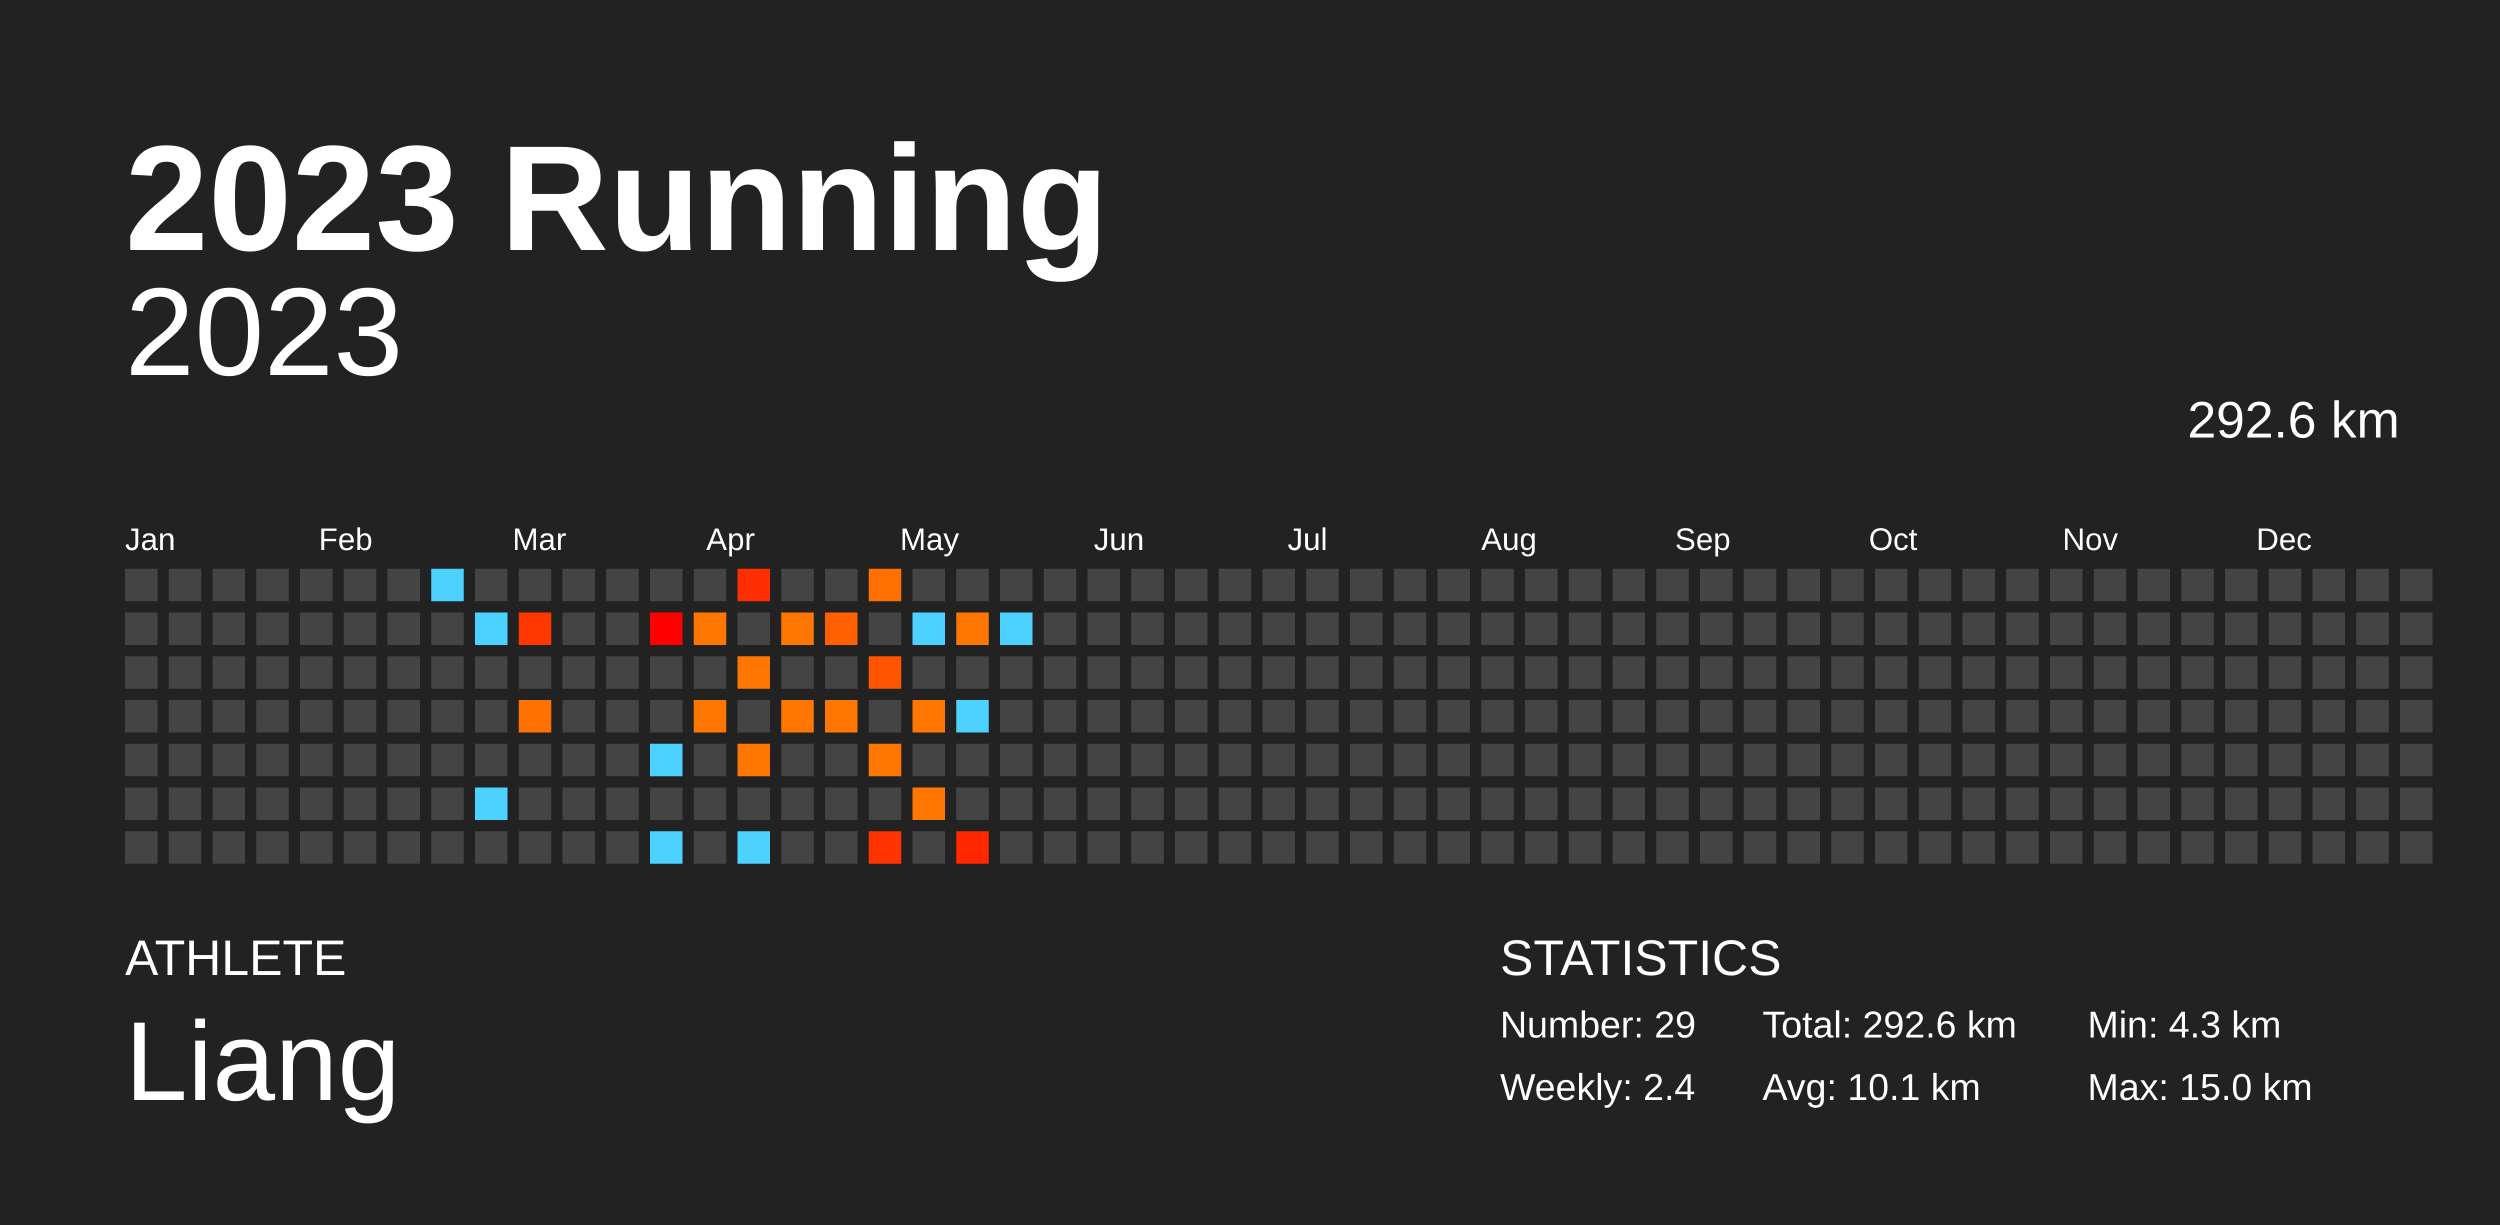
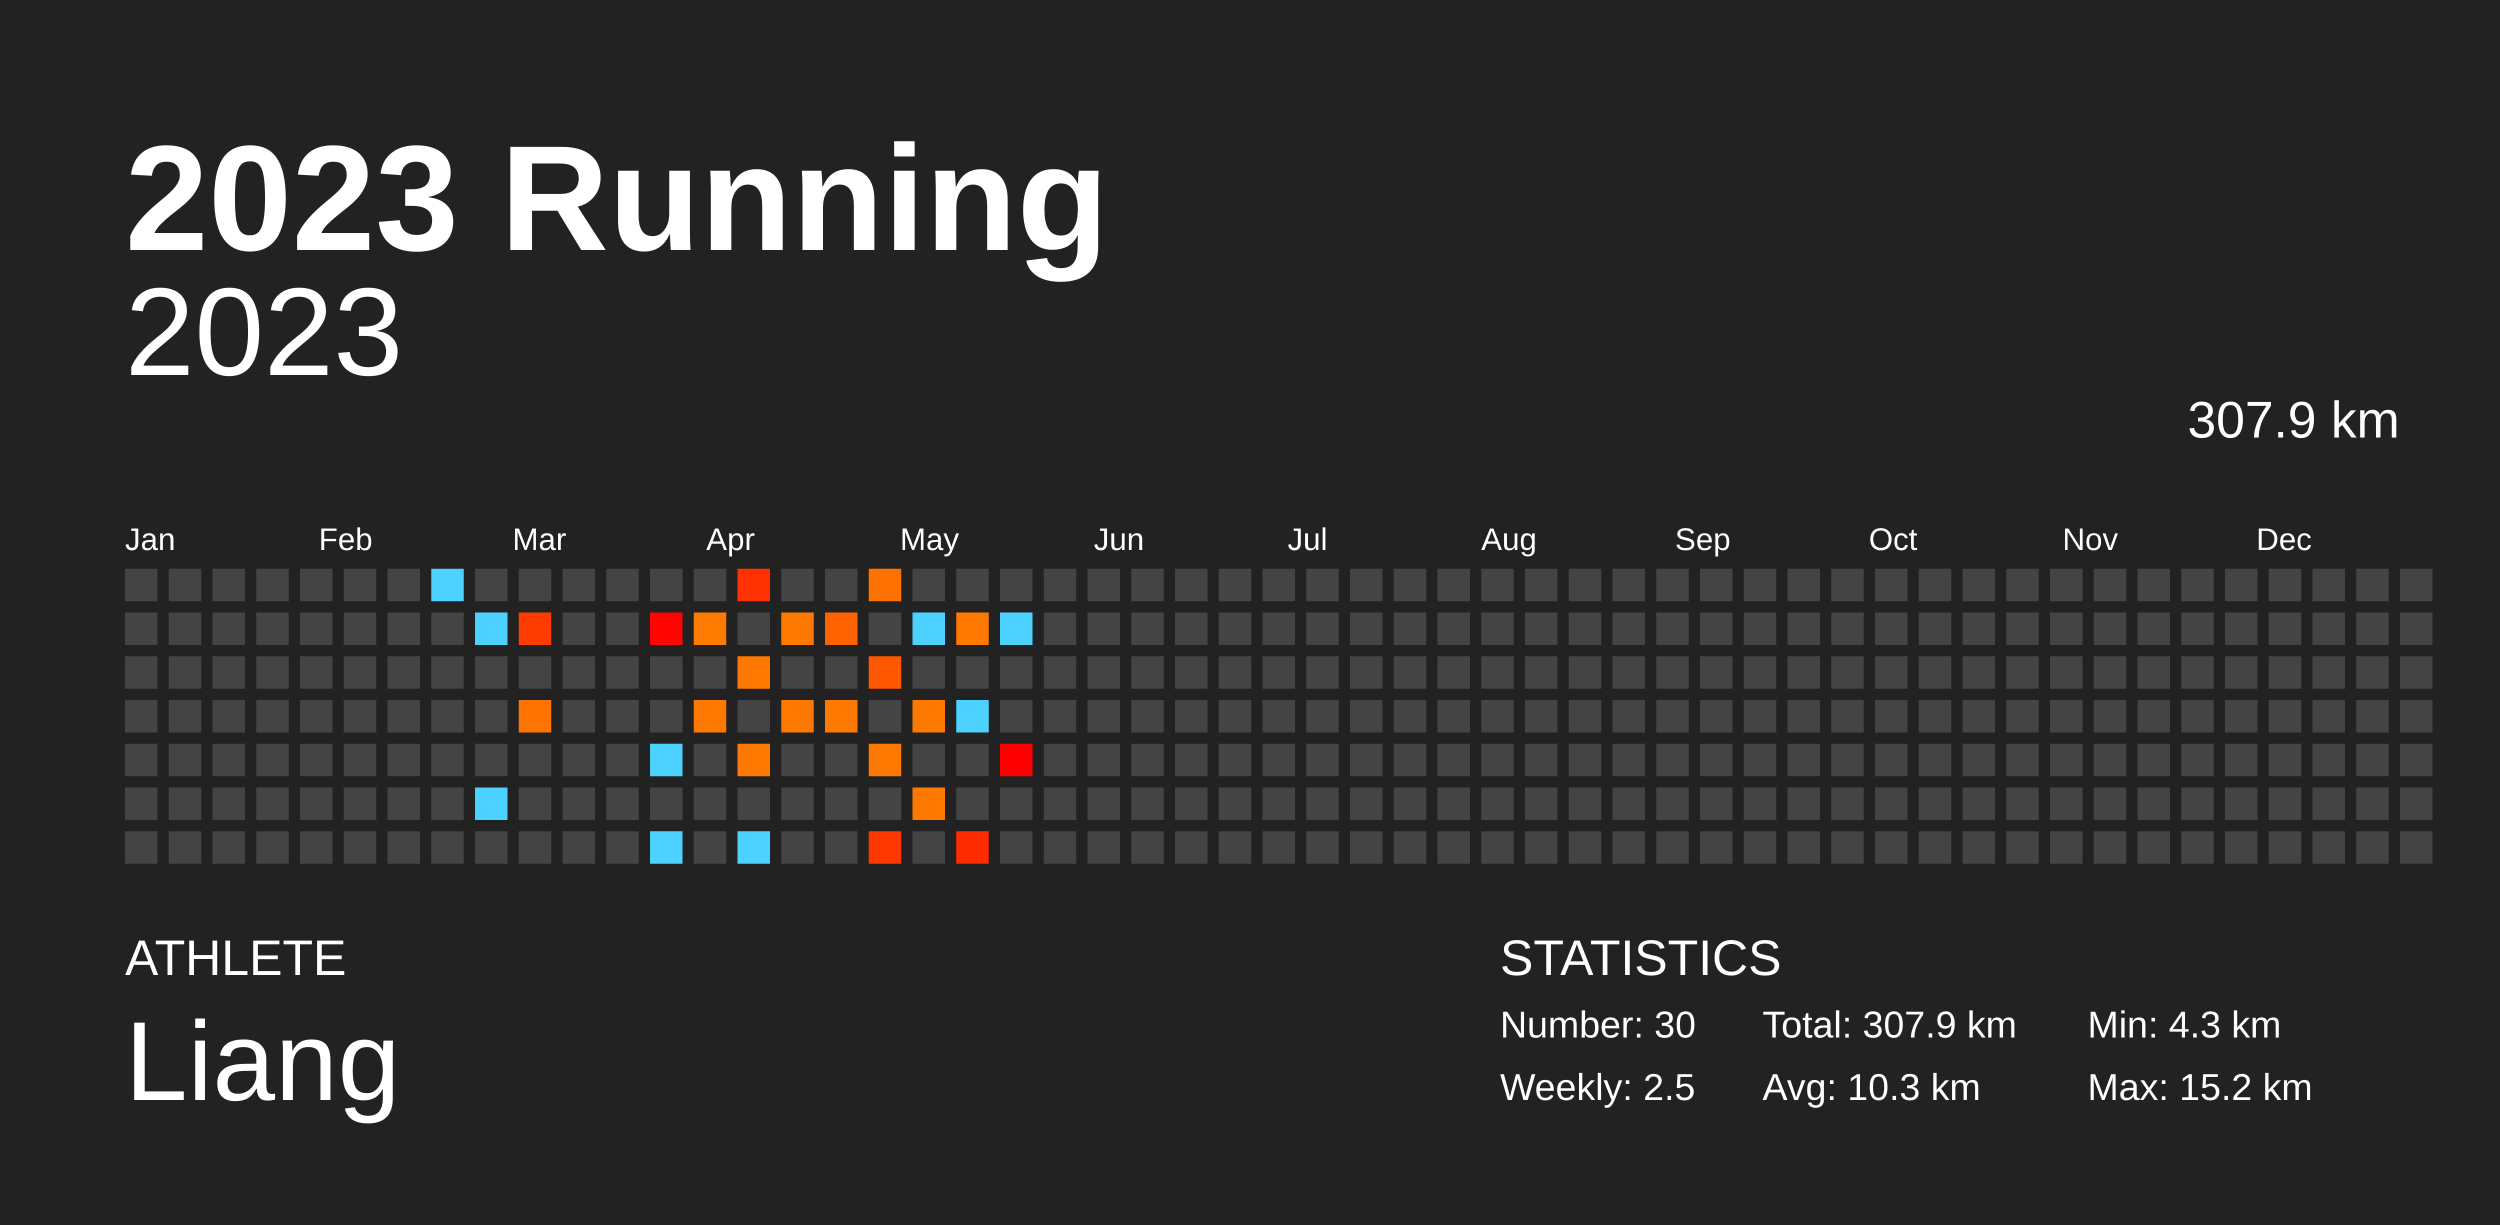
<svg xmlns="http://www.w3.org/2000/svg" baseProfile="full" height="98mm" version="1.1" viewBox="0,0,200,98" width="200mm">
  <defs />
  <rect fill="#222222" height="98" width="200" x="0" y="0" />
  <text fill="#FFFFFF" style="font-size:12px; font-family:Arial; font-weight:bold;" x="10" y="20">2023 Running</text>
  <text fill="#FFFFFF" style="font-size:4px; font-family:Arial" x="10" y="78">ATHLETE</text>
  <text fill="#FFFFFF" style="font-size:9px; font-family:Arial" x="10" y="88">Liang</text>
  <text fill="#FFFFFF" style="font-size:4px; font-family:Arial" x="120" y="78">STATISTICS</text>
-   <text fill="#FFFFFF" style="font-size:3px; font-family:Arial" x="120" y="83">Number: 29</text>
-   <text fill="#FFFFFF" style="font-size:3px; font-family:Arial" x="120" y="88">Weekly: 2.4</text>
-   <text fill="#FFFFFF" style="font-size:3px; font-family:Arial" x="141" y="83">Total: 292.6 km</text>
-   <text fill="#FFFFFF" style="font-size:3px; font-family:Arial" x="141" y="88">Avg: 10.1 km</text>
+   <text fill="#FFFFFF" style="font-size:3px; font-family:Arial" x="120" y="83">Number: 30</text>
+   <text fill="#FFFFFF" style="font-size:3px; font-family:Arial" x="120" y="88">Weekly: 2.5</text>
+   <text fill="#FFFFFF" style="font-size:3px; font-family:Arial" x="141" y="83">Total: 307.9 km</text>
+   <text fill="#FFFFFF" style="font-size:3px; font-family:Arial" x="141" y="88">Avg: 10.3 km</text>
  <text fill="#FFFFFF" style="font-size:3px; font-family:Arial" x="167" y="83">Min: 4.3 km</text>
-   <text fill="#FFFFFF" style="font-size:3px; font-family:Arial" x="167" y="88">Max: 15.0 km</text>
+   <text fill="#FFFFFF" style="font-size:3px; font-family:Arial" x="167" y="88">Max: 15.2 km</text>
  <text alignment-baseline="hanging" fill="#FFFFFF" style="font-size:10.0px; font-family:Arial;" x="10" y="30">2023</text>
-   <text alignment-baseline="hanging" fill="#FFFFFF" style="font-size:4.125px; font-family:Arial;" x="175" y="35">292.6 km</text>
+   <text alignment-baseline="hanging" fill="#FFFFFF" style="font-size:4.125px; font-family:Arial;" x="175" y="35">307.9 km</text>
  <text fill="#FFFFFF" style="font-size:2.5px; font-family:Arial" x="10.0" y="44">Jan</text>
  <text fill="#FFFFFF" style="font-size:2.5px; font-family:Arial" x="25.5" y="44">Feb</text>
  <text fill="#FFFFFF" style="font-size:2.5px; font-family:Arial" x="41.0" y="44">Mar</text>
  <text fill="#FFFFFF" style="font-size:2.5px; font-family:Arial" x="56.5" y="44">Apr</text>
  <text fill="#FFFFFF" style="font-size:2.5px; font-family:Arial" x="72.0" y="44">May</text>
  <text fill="#FFFFFF" style="font-size:2.5px; font-family:Arial" x="87.5" y="44">Jun</text>
  <text fill="#FFFFFF" style="font-size:2.5px; font-family:Arial" x="103.0" y="44">Jul</text>
  <text fill="#FFFFFF" style="font-size:2.5px; font-family:Arial" x="118.5" y="44">Aug</text>
  <text fill="#FFFFFF" style="font-size:2.5px; font-family:Arial" x="134.0" y="44">Sep</text>
  <text fill="#FFFFFF" style="font-size:2.5px; font-family:Arial" x="149.5" y="44">Oct</text>
  <text fill="#FFFFFF" style="font-size:2.5px; font-family:Arial" x="165.0" y="44">Nov</text>
  <text fill="#FFFFFF" style="font-size:2.5px; font-family:Arial" x="180.5" y="44">Dec</text>
  <rect fill="#444444" height="2.6" width="2.6" x="10.0" y="45.5" />
  <rect fill="#444444" height="2.6" width="2.6" x="10.0" y="49.0" />
  <rect fill="#444444" height="2.6" width="2.6" x="10.0" y="52.5" />
  <rect fill="#444444" height="2.6" width="2.6" x="10.0" y="56.0" />
  <rect fill="#444444" height="2.6" width="2.6" x="10.0" y="59.5" />
  <rect fill="#444444" height="2.6" width="2.6" x="10.0" y="63.0" />
  <rect fill="#444444" height="2.6" width="2.6" x="10.0" y="66.5" />
  <rect fill="#444444" height="2.6" width="2.6" x="13.5" y="45.5" />
  <rect fill="#444444" height="2.6" width="2.6" x="13.5" y="49.0" />
  <rect fill="#444444" height="2.6" width="2.6" x="13.5" y="52.5" />
  <rect fill="#444444" height="2.6" width="2.6" x="13.5" y="56.0" />
  <rect fill="#444444" height="2.6" width="2.6" x="13.5" y="59.5" />
  <rect fill="#444444" height="2.6" width="2.6" x="13.5" y="63.0" />
  <rect fill="#444444" height="2.6" width="2.6" x="13.5" y="66.5" />
  <rect fill="#444444" height="2.6" width="2.6" x="17.0" y="45.5" />
  <rect fill="#444444" height="2.6" width="2.6" x="17.0" y="49.0" />
  <rect fill="#444444" height="2.6" width="2.6" x="17.0" y="52.5" />
  <rect fill="#444444" height="2.6" width="2.6" x="17.0" y="56.0" />
  <rect fill="#444444" height="2.6" width="2.6" x="17.0" y="59.5" />
  <rect fill="#444444" height="2.6" width="2.6" x="17.0" y="63.0" />
  <rect fill="#444444" height="2.6" width="2.6" x="17.0" y="66.5" />
  <rect fill="#444444" height="2.6" width="2.6" x="20.5" y="45.5" />
  <rect fill="#444444" height="2.6" width="2.6" x="20.5" y="49.0" />
  <rect fill="#444444" height="2.6" width="2.6" x="20.5" y="52.5" />
  <rect fill="#444444" height="2.6" width="2.6" x="20.5" y="56.0" />
  <rect fill="#444444" height="2.6" width="2.6" x="20.5" y="59.5" />
  <rect fill="#444444" height="2.6" width="2.6" x="20.5" y="63.0" />
  <rect fill="#444444" height="2.6" width="2.6" x="20.5" y="66.5" />
  <rect fill="#444444" height="2.6" width="2.6" x="24.0" y="45.5" />
  <rect fill="#444444" height="2.6" width="2.6" x="24.0" y="49.0" />
  <rect fill="#444444" height="2.6" width="2.6" x="24.0" y="52.5" />
  <rect fill="#444444" height="2.6" width="2.6" x="24.0" y="56.0" />
  <rect fill="#444444" height="2.6" width="2.6" x="24.0" y="59.5" />
  <rect fill="#444444" height="2.6" width="2.6" x="24.0" y="63.0" />
  <rect fill="#444444" height="2.6" width="2.6" x="24.0" y="66.5" />
  <rect fill="#444444" height="2.6" width="2.6" x="27.5" y="45.5" />
  <rect fill="#444444" height="2.6" width="2.6" x="27.5" y="49.0" />
  <rect fill="#444444" height="2.6" width="2.6" x="27.5" y="52.5" />
  <rect fill="#444444" height="2.6" width="2.6" x="27.5" y="56.0" />
  <rect fill="#444444" height="2.6" width="2.6" x="27.5" y="59.5" />
  <rect fill="#444444" height="2.6" width="2.6" x="27.5" y="63.0" />
  <rect fill="#444444" height="2.6" width="2.6" x="27.5" y="66.5" />
  <rect fill="#444444" height="2.6" width="2.6" x="31.0" y="45.5" />
  <rect fill="#444444" height="2.6" width="2.6" x="31.0" y="49.0" />
  <rect fill="#444444" height="2.6" width="2.6" x="31.0" y="52.5" />
  <rect fill="#444444" height="2.6" width="2.6" x="31.0" y="56.0" />
  <rect fill="#444444" height="2.6" width="2.6" x="31.0" y="59.5" />
  <rect fill="#444444" height="2.6" width="2.6" x="31.0" y="63.0" />
  <rect fill="#444444" height="2.6" width="2.6" x="31.0" y="66.5" />
  <rect fill="#4dd2ff" height="2.6" width="2.6" x="34.5" y="45.5" />
  <rect fill="#444444" height="2.6" width="2.6" x="34.5" y="49.0" />
  <rect fill="#444444" height="2.6" width="2.6" x="34.5" y="52.5" />
  <rect fill="#444444" height="2.6" width="2.6" x="34.5" y="56.0" />
  <rect fill="#444444" height="2.6" width="2.6" x="34.5" y="59.5" />
  <rect fill="#444444" height="2.6" width="2.6" x="34.5" y="63.0" />
  <rect fill="#444444" height="2.6" width="2.6" x="34.5" y="66.5" />
  <rect fill="#444444" height="2.6" width="2.6" x="38.0" y="45.5" />
  <rect fill="#4dd2ff" height="2.6" width="2.6" x="38.0" y="49.0" />
  <rect fill="#444444" height="2.6" width="2.6" x="38.0" y="52.5" />
  <rect fill="#444444" height="2.6" width="2.6" x="38.0" y="56.0" />
  <rect fill="#444444" height="2.6" width="2.6" x="38.0" y="59.5" />
  <rect fill="#4dd2ff" height="2.6" width="2.6" x="38.0" y="63.0" />
  <rect fill="#444444" height="2.6" width="2.6" x="38.0" y="66.5" />
  <rect fill="#444444" height="2.6" width="2.6" x="41.5" y="45.5" />
-   <rect fill="#ff3800" height="2.6" width="2.6" x="41.5" y="49.0" />
+   <rect fill="#ff3c00" height="2.6" width="2.6" x="41.5" y="49.0" />
  <rect fill="#444444" height="2.6" width="2.6" x="41.5" y="52.5" />
-   <rect fill="#ff7100" height="2.6" width="2.6" x="41.5" y="56.0" />
+   <rect fill="#ff7300" height="2.6" width="2.6" x="41.5" y="56.0" />
  <rect fill="#444444" height="2.6" width="2.6" x="41.5" y="59.5" />
  <rect fill="#444444" height="2.6" width="2.6" x="41.5" y="63.0" />
  <rect fill="#444444" height="2.6" width="2.6" x="41.5" y="66.5" />
  <rect fill="#444444" height="2.6" width="2.6" x="45.0" y="45.5" />
  <rect fill="#444444" height="2.6" width="2.6" x="45.0" y="49.0" />
  <rect fill="#444444" height="2.6" width="2.6" x="45.0" y="52.5" />
  <rect fill="#444444" height="2.6" width="2.6" x="45.0" y="56.0" />
  <rect fill="#444444" height="2.6" width="2.6" x="45.0" y="59.5" />
  <rect fill="#444444" height="2.6" width="2.6" x="45.0" y="63.0" />
  <rect fill="#444444" height="2.6" width="2.6" x="45.0" y="66.5" />
  <rect fill="#444444" height="2.6" width="2.6" x="48.5" y="45.5" />
  <rect fill="#444444" height="2.6" width="2.6" x="48.5" y="49.0" />
  <rect fill="#444444" height="2.6" width="2.6" x="48.5" y="52.5" />
  <rect fill="#444444" height="2.6" width="2.6" x="48.5" y="56.0" />
  <rect fill="#444444" height="2.6" width="2.6" x="48.5" y="59.5" />
  <rect fill="#444444" height="2.6" width="2.6" x="48.5" y="63.0" />
  <rect fill="#444444" height="2.6" width="2.6" x="48.5" y="66.5" />
  <rect fill="#444444" height="2.6" width="2.6" x="52.0" y="45.5" />
-   <rect fill="#ff0000" height="2.6" width="2.6" x="52.0" y="49.0" />
+   <rect fill="#ff0400" height="2.6" width="2.6" x="52.0" y="49.0" />
  <rect fill="#444444" height="2.6" width="2.6" x="52.0" y="52.5" />
  <rect fill="#444444" height="2.6" width="2.6" x="52.0" y="56.0" />
  <rect fill="#4dd2ff" height="2.6" width="2.6" x="52.0" y="59.5" />
  <rect fill="#444444" height="2.6" width="2.6" x="52.0" y="63.0" />
  <rect fill="#4dd2ff" height="2.6" width="2.6" x="52.0" y="66.5" />
  <rect fill="#444444" height="2.6" width="2.6" x="55.5" y="45.5" />
-   <rect fill="#ff7700" height="2.6" width="2.6" x="55.5" y="49.0" />
+   <rect fill="#ff7a00" height="2.6" width="2.6" x="55.5" y="49.0" />
  <rect fill="#444444" height="2.6" width="2.6" x="55.5" y="52.5" />
-   <rect fill="#ff7600" height="2.6" width="2.6" x="55.5" y="56.0" />
+   <rect fill="#ff7900" height="2.6" width="2.6" x="55.5" y="56.0" />
  <rect fill="#444444" height="2.6" width="2.6" x="55.5" y="59.5" />
  <rect fill="#444444" height="2.6" width="2.6" x="55.5" y="63.0" />
  <rect fill="#444444" height="2.6" width="2.6" x="55.5" y="66.5" />
-   <rect fill="#ff2e00" height="2.6" width="2.6" x="59.0" y="45.5" />
+   <rect fill="#ff3100" height="2.6" width="2.6" x="59.0" y="45.5" />
  <rect fill="#444444" height="2.6" width="2.6" x="59.0" y="49.0" />
-   <rect fill="#ff7700" height="2.6" width="2.6" x="59.0" y="52.5" />
+   <rect fill="#ff7900" height="2.6" width="2.6" x="59.0" y="52.5" />
  <rect fill="#444444" height="2.6" width="2.6" x="59.0" y="56.0" />
-   <rect fill="#ff7600" height="2.6" width="2.6" x="59.0" y="59.5" />
+   <rect fill="#ff7900" height="2.6" width="2.6" x="59.0" y="59.5" />
  <rect fill="#444444" height="2.6" width="2.6" x="59.0" y="63.0" />
  <rect fill="#4dd2ff" height="2.6" width="2.6" x="59.0" y="66.5" />
  <rect fill="#444444" height="2.6" width="2.6" x="62.5" y="45.5" />
-   <rect fill="#ff7600" height="2.6" width="2.6" x="62.5" y="49.0" />
+   <rect fill="#ff7900" height="2.6" width="2.6" x="62.5" y="49.0" />
  <rect fill="#444444" height="2.6" width="2.6" x="62.5" y="52.5" />
-   <rect fill="#ff7600" height="2.6" width="2.6" x="62.5" y="56.0" />
+   <rect fill="#ff7800" height="2.6" width="2.6" x="62.5" y="56.0" />
  <rect fill="#444444" height="2.6" width="2.6" x="62.5" y="59.5" />
  <rect fill="#444444" height="2.6" width="2.6" x="62.5" y="63.0" />
  <rect fill="#444444" height="2.6" width="2.6" x="62.5" y="66.5" />
  <rect fill="#444444" height="2.6" width="2.6" x="66.0" y="45.5" />
-   <rect fill="#ff6000" height="2.6" width="2.6" x="66.0" y="49.0" />
+   <rect fill="#ff6200" height="2.6" width="2.6" x="66.0" y="49.0" />
  <rect fill="#444444" height="2.6" width="2.6" x="66.0" y="52.5" />
-   <rect fill="#ff7600" height="2.6" width="2.6" x="66.0" y="56.0" />
+   <rect fill="#ff7900" height="2.6" width="2.6" x="66.0" y="56.0" />
  <rect fill="#444444" height="2.6" width="2.6" x="66.0" y="59.5" />
  <rect fill="#444444" height="2.6" width="2.6" x="66.0" y="63.0" />
  <rect fill="#444444" height="2.6" width="2.6" x="66.0" y="66.5" />
-   <rect fill="#ff7000" height="2.6" width="2.6" x="69.5" y="45.5" />
+   <rect fill="#ff7200" height="2.6" width="2.6" x="69.5" y="45.5" />
  <rect fill="#444444" height="2.6" width="2.6" x="69.5" y="49.0" />
-   <rect fill="#ff5500" height="2.6" width="2.6" x="69.5" y="52.5" />
+   <rect fill="#ff5800" height="2.6" width="2.6" x="69.5" y="52.5" />
  <rect fill="#444444" height="2.6" width="2.6" x="69.5" y="56.0" />
-   <rect fill="#ff7600" height="2.6" width="2.6" x="69.5" y="59.5" />
+   <rect fill="#ff7800" height="2.6" width="2.6" x="69.5" y="59.5" />
  <rect fill="#444444" height="2.6" width="2.6" x="69.5" y="63.0" />
-   <rect fill="#ff3400" height="2.6" width="2.6" x="69.5" y="66.5" />
+   <rect fill="#ff3700" height="2.6" width="2.6" x="69.5" y="66.5" />
  <rect fill="#444444" height="2.6" width="2.6" x="73.0" y="45.5" />
  <rect fill="#4dd2ff" height="2.6" width="2.6" x="73.0" y="49.0" />
  <rect fill="#444444" height="2.6" width="2.6" x="73.0" y="52.5" />
-   <rect fill="#ff7700" height="2.6" width="2.6" x="73.0" y="56.0" />
+   <rect fill="#ff7900" height="2.6" width="2.6" x="73.0" y="56.0" />
  <rect fill="#444444" height="2.6" width="2.6" x="73.0" y="59.5" />
-   <rect fill="#ff7600" height="2.6" width="2.6" x="73.0" y="63.0" />
+   <rect fill="#ff7900" height="2.6" width="2.6" x="73.0" y="63.0" />
  <rect fill="#444444" height="2.6" width="2.6" x="73.0" y="66.5" />
  <rect fill="#444444" height="2.6" width="2.6" x="76.5" y="45.5" />
-   <rect fill="#ff7600" height="2.6" width="2.6" x="76.5" y="49.0" />
+   <rect fill="#ff7800" height="2.6" width="2.6" x="76.5" y="49.0" />
  <rect fill="#444444" height="2.6" width="2.6" x="76.5" y="52.5" />
  <rect fill="#4dd2ff" height="2.6" width="2.6" x="76.5" y="56.0" />
  <rect fill="#444444" height="2.6" width="2.6" x="76.5" y="59.5" />
  <rect fill="#444444" height="2.6" width="2.6" x="76.5" y="63.0" />
-   <rect fill="#ff2800" height="2.6" width="2.6" x="76.5" y="66.5" />
+   <rect fill="#ff2c00" height="2.6" width="2.6" x="76.5" y="66.5" />
  <rect fill="#444444" height="2.6" width="2.6" x="80.0" y="45.5" />
  <rect fill="#4dd2ff" height="2.6" width="2.6" x="80.0" y="49.0" />
  <rect fill="#444444" height="2.6" width="2.6" x="80.0" y="52.5" />
  <rect fill="#444444" height="2.6" width="2.6" x="80.0" y="56.0" />
-   <rect fill="#444444" height="2.6" width="2.6" x="80.0" y="59.5" />
+   <rect fill="#ff0000" height="2.6" width="2.6" x="80.0" y="59.5" />
  <rect fill="#444444" height="2.6" width="2.6" x="80.0" y="63.0" />
  <rect fill="#444444" height="2.6" width="2.6" x="80.0" y="66.5" />
  <rect fill="#444444" height="2.6" width="2.6" x="83.5" y="45.5" />
  <rect fill="#444444" height="2.6" width="2.6" x="83.5" y="49.0" />
  <rect fill="#444444" height="2.6" width="2.6" x="83.5" y="52.5" />
  <rect fill="#444444" height="2.6" width="2.6" x="83.5" y="56.0" />
  <rect fill="#444444" height="2.6" width="2.6" x="83.5" y="59.5" />
  <rect fill="#444444" height="2.6" width="2.6" x="83.5" y="63.0" />
  <rect fill="#444444" height="2.6" width="2.6" x="83.5" y="66.5" />
  <rect fill="#444444" height="2.6" width="2.6" x="87.0" y="45.5" />
  <rect fill="#444444" height="2.6" width="2.6" x="87.0" y="49.0" />
  <rect fill="#444444" height="2.6" width="2.6" x="87.0" y="52.5" />
  <rect fill="#444444" height="2.6" width="2.6" x="87.0" y="56.0" />
  <rect fill="#444444" height="2.6" width="2.6" x="87.0" y="59.5" />
  <rect fill="#444444" height="2.6" width="2.6" x="87.0" y="63.0" />
  <rect fill="#444444" height="2.6" width="2.6" x="87.0" y="66.5" />
  <rect fill="#444444" height="2.6" width="2.6" x="90.5" y="45.5" />
  <rect fill="#444444" height="2.6" width="2.6" x="90.5" y="49.0" />
  <rect fill="#444444" height="2.6" width="2.6" x="90.5" y="52.5" />
  <rect fill="#444444" height="2.6" width="2.6" x="90.5" y="56.0" />
  <rect fill="#444444" height="2.6" width="2.6" x="90.5" y="59.5" />
  <rect fill="#444444" height="2.6" width="2.6" x="90.5" y="63.0" />
  <rect fill="#444444" height="2.6" width="2.6" x="90.5" y="66.5" />
  <rect fill="#444444" height="2.6" width="2.6" x="94.0" y="45.5" />
  <rect fill="#444444" height="2.6" width="2.6" x="94.0" y="49.0" />
  <rect fill="#444444" height="2.6" width="2.6" x="94.0" y="52.5" />
  <rect fill="#444444" height="2.6" width="2.6" x="94.0" y="56.0" />
  <rect fill="#444444" height="2.6" width="2.6" x="94.0" y="59.5" />
  <rect fill="#444444" height="2.6" width="2.6" x="94.0" y="63.0" />
  <rect fill="#444444" height="2.6" width="2.6" x="94.0" y="66.5" />
  <rect fill="#444444" height="2.6" width="2.6" x="97.5" y="45.5" />
  <rect fill="#444444" height="2.6" width="2.6" x="97.5" y="49.0" />
  <rect fill="#444444" height="2.6" width="2.6" x="97.5" y="52.5" />
  <rect fill="#444444" height="2.6" width="2.6" x="97.5" y="56.0" />
  <rect fill="#444444" height="2.6" width="2.6" x="97.5" y="59.5" />
  <rect fill="#444444" height="2.6" width="2.6" x="97.5" y="63.0" />
  <rect fill="#444444" height="2.6" width="2.6" x="97.5" y="66.5" />
  <rect fill="#444444" height="2.6" width="2.6" x="101.0" y="45.5" />
  <rect fill="#444444" height="2.6" width="2.6" x="101.0" y="49.0" />
  <rect fill="#444444" height="2.6" width="2.6" x="101.0" y="52.5" />
  <rect fill="#444444" height="2.6" width="2.6" x="101.0" y="56.0" />
  <rect fill="#444444" height="2.6" width="2.6" x="101.0" y="59.5" />
  <rect fill="#444444" height="2.6" width="2.6" x="101.0" y="63.0" />
  <rect fill="#444444" height="2.6" width="2.6" x="101.0" y="66.5" />
  <rect fill="#444444" height="2.6" width="2.6" x="104.5" y="45.5" />
  <rect fill="#444444" height="2.6" width="2.6" x="104.5" y="49.0" />
  <rect fill="#444444" height="2.6" width="2.6" x="104.5" y="52.5" />
  <rect fill="#444444" height="2.6" width="2.6" x="104.5" y="56.0" />
  <rect fill="#444444" height="2.6" width="2.6" x="104.5" y="59.5" />
  <rect fill="#444444" height="2.6" width="2.6" x="104.5" y="63.0" />
  <rect fill="#444444" height="2.6" width="2.6" x="104.5" y="66.5" />
  <rect fill="#444444" height="2.6" width="2.6" x="108.0" y="45.5" />
  <rect fill="#444444" height="2.6" width="2.6" x="108.0" y="49.0" />
  <rect fill="#444444" height="2.6" width="2.6" x="108.0" y="52.5" />
  <rect fill="#444444" height="2.6" width="2.6" x="108.0" y="56.0" />
  <rect fill="#444444" height="2.6" width="2.6" x="108.0" y="59.5" />
  <rect fill="#444444" height="2.6" width="2.6" x="108.0" y="63.0" />
  <rect fill="#444444" height="2.6" width="2.6" x="108.0" y="66.5" />
  <rect fill="#444444" height="2.6" width="2.6" x="111.5" y="45.5" />
  <rect fill="#444444" height="2.6" width="2.6" x="111.5" y="49.0" />
  <rect fill="#444444" height="2.6" width="2.6" x="111.5" y="52.5" />
  <rect fill="#444444" height="2.6" width="2.6" x="111.5" y="56.0" />
  <rect fill="#444444" height="2.6" width="2.6" x="111.5" y="59.5" />
  <rect fill="#444444" height="2.6" width="2.6" x="111.5" y="63.0" />
  <rect fill="#444444" height="2.6" width="2.6" x="111.5" y="66.5" />
  <rect fill="#444444" height="2.6" width="2.6" x="115.0" y="45.5" />
  <rect fill="#444444" height="2.6" width="2.6" x="115.0" y="49.0" />
  <rect fill="#444444" height="2.6" width="2.6" x="115.0" y="52.5" />
  <rect fill="#444444" height="2.6" width="2.6" x="115.0" y="56.0" />
  <rect fill="#444444" height="2.6" width="2.6" x="115.0" y="59.5" />
  <rect fill="#444444" height="2.6" width="2.6" x="115.0" y="63.0" />
  <rect fill="#444444" height="2.6" width="2.6" x="115.0" y="66.5" />
  <rect fill="#444444" height="2.6" width="2.6" x="118.5" y="45.5" />
  <rect fill="#444444" height="2.6" width="2.6" x="118.5" y="49.0" />
  <rect fill="#444444" height="2.6" width="2.6" x="118.5" y="52.5" />
  <rect fill="#444444" height="2.6" width="2.6" x="118.5" y="56.0" />
  <rect fill="#444444" height="2.6" width="2.6" x="118.5" y="59.5" />
  <rect fill="#444444" height="2.6" width="2.6" x="118.5" y="63.0" />
  <rect fill="#444444" height="2.6" width="2.6" x="118.5" y="66.5" />
  <rect fill="#444444" height="2.6" width="2.6" x="122.0" y="45.5" />
  <rect fill="#444444" height="2.6" width="2.6" x="122.0" y="49.0" />
  <rect fill="#444444" height="2.6" width="2.6" x="122.0" y="52.5" />
  <rect fill="#444444" height="2.6" width="2.6" x="122.0" y="56.0" />
  <rect fill="#444444" height="2.6" width="2.6" x="122.0" y="59.5" />
  <rect fill="#444444" height="2.6" width="2.6" x="122.0" y="63.0" />
  <rect fill="#444444" height="2.6" width="2.6" x="122.0" y="66.5" />
  <rect fill="#444444" height="2.6" width="2.6" x="125.5" y="45.5" />
  <rect fill="#444444" height="2.6" width="2.6" x="125.5" y="49.0" />
  <rect fill="#444444" height="2.6" width="2.6" x="125.5" y="52.5" />
  <rect fill="#444444" height="2.6" width="2.6" x="125.5" y="56.0" />
  <rect fill="#444444" height="2.6" width="2.6" x="125.5" y="59.5" />
  <rect fill="#444444" height="2.6" width="2.6" x="125.5" y="63.0" />
  <rect fill="#444444" height="2.6" width="2.6" x="125.5" y="66.5" />
  <rect fill="#444444" height="2.6" width="2.6" x="129.0" y="45.5" />
  <rect fill="#444444" height="2.6" width="2.6" x="129.0" y="49.0" />
  <rect fill="#444444" height="2.6" width="2.6" x="129.0" y="52.5" />
  <rect fill="#444444" height="2.6" width="2.6" x="129.0" y="56.0" />
  <rect fill="#444444" height="2.6" width="2.6" x="129.0" y="59.5" />
  <rect fill="#444444" height="2.6" width="2.6" x="129.0" y="63.0" />
  <rect fill="#444444" height="2.6" width="2.6" x="129.0" y="66.5" />
  <rect fill="#444444" height="2.6" width="2.6" x="132.5" y="45.5" />
  <rect fill="#444444" height="2.6" width="2.6" x="132.5" y="49.0" />
  <rect fill="#444444" height="2.6" width="2.6" x="132.5" y="52.5" />
  <rect fill="#444444" height="2.6" width="2.6" x="132.5" y="56.0" />
  <rect fill="#444444" height="2.6" width="2.6" x="132.5" y="59.5" />
  <rect fill="#444444" height="2.6" width="2.6" x="132.5" y="63.0" />
  <rect fill="#444444" height="2.6" width="2.6" x="132.5" y="66.5" />
  <rect fill="#444444" height="2.6" width="2.6" x="136.0" y="45.5" />
  <rect fill="#444444" height="2.6" width="2.6" x="136.0" y="49.0" />
  <rect fill="#444444" height="2.6" width="2.6" x="136.0" y="52.5" />
  <rect fill="#444444" height="2.6" width="2.6" x="136.0" y="56.0" />
  <rect fill="#444444" height="2.6" width="2.6" x="136.0" y="59.5" />
  <rect fill="#444444" height="2.6" width="2.6" x="136.0" y="63.0" />
  <rect fill="#444444" height="2.6" width="2.6" x="136.0" y="66.5" />
  <rect fill="#444444" height="2.6" width="2.6" x="139.5" y="45.5" />
  <rect fill="#444444" height="2.6" width="2.6" x="139.5" y="49.0" />
  <rect fill="#444444" height="2.6" width="2.6" x="139.5" y="52.5" />
  <rect fill="#444444" height="2.6" width="2.6" x="139.5" y="56.0" />
  <rect fill="#444444" height="2.6" width="2.6" x="139.5" y="59.5" />
  <rect fill="#444444" height="2.6" width="2.6" x="139.5" y="63.0" />
  <rect fill="#444444" height="2.6" width="2.6" x="139.5" y="66.5" />
  <rect fill="#444444" height="2.6" width="2.6" x="143.0" y="45.5" />
  <rect fill="#444444" height="2.6" width="2.6" x="143.0" y="49.0" />
  <rect fill="#444444" height="2.6" width="2.6" x="143.0" y="52.5" />
  <rect fill="#444444" height="2.6" width="2.6" x="143.0" y="56.0" />
  <rect fill="#444444" height="2.6" width="2.6" x="143.0" y="59.5" />
  <rect fill="#444444" height="2.6" width="2.6" x="143.0" y="63.0" />
  <rect fill="#444444" height="2.6" width="2.6" x="143.0" y="66.5" />
  <rect fill="#444444" height="2.6" width="2.6" x="146.5" y="45.5" />
  <rect fill="#444444" height="2.6" width="2.6" x="146.5" y="49.0" />
  <rect fill="#444444" height="2.6" width="2.6" x="146.5" y="52.5" />
  <rect fill="#444444" height="2.6" width="2.6" x="146.5" y="56.0" />
  <rect fill="#444444" height="2.6" width="2.6" x="146.5" y="59.5" />
  <rect fill="#444444" height="2.6" width="2.6" x="146.5" y="63.0" />
  <rect fill="#444444" height="2.6" width="2.6" x="146.5" y="66.5" />
  <rect fill="#444444" height="2.6" width="2.6" x="150.0" y="45.5" />
  <rect fill="#444444" height="2.6" width="2.6" x="150.0" y="49.0" />
  <rect fill="#444444" height="2.6" width="2.6" x="150.0" y="52.5" />
  <rect fill="#444444" height="2.6" width="2.6" x="150.0" y="56.0" />
  <rect fill="#444444" height="2.6" width="2.6" x="150.0" y="59.5" />
  <rect fill="#444444" height="2.6" width="2.6" x="150.0" y="63.0" />
  <rect fill="#444444" height="2.6" width="2.6" x="150.0" y="66.5" />
  <rect fill="#444444" height="2.6" width="2.6" x="153.5" y="45.5" />
  <rect fill="#444444" height="2.6" width="2.6" x="153.5" y="49.0" />
  <rect fill="#444444" height="2.6" width="2.6" x="153.5" y="52.5" />
  <rect fill="#444444" height="2.6" width="2.6" x="153.5" y="56.0" />
  <rect fill="#444444" height="2.6" width="2.6" x="153.5" y="59.5" />
  <rect fill="#444444" height="2.6" width="2.6" x="153.5" y="63.0" />
  <rect fill="#444444" height="2.6" width="2.6" x="153.5" y="66.5" />
  <rect fill="#444444" height="2.6" width="2.6" x="157.0" y="45.5" />
  <rect fill="#444444" height="2.6" width="2.6" x="157.0" y="49.0" />
  <rect fill="#444444" height="2.6" width="2.6" x="157.0" y="52.5" />
  <rect fill="#444444" height="2.6" width="2.6" x="157.0" y="56.0" />
  <rect fill="#444444" height="2.6" width="2.6" x="157.0" y="59.5" />
  <rect fill="#444444" height="2.6" width="2.6" x="157.0" y="63.0" />
  <rect fill="#444444" height="2.6" width="2.6" x="157.0" y="66.5" />
  <rect fill="#444444" height="2.6" width="2.6" x="160.5" y="45.5" />
  <rect fill="#444444" height="2.6" width="2.6" x="160.5" y="49.0" />
  <rect fill="#444444" height="2.6" width="2.6" x="160.5" y="52.5" />
  <rect fill="#444444" height="2.6" width="2.6" x="160.5" y="56.0" />
  <rect fill="#444444" height="2.6" width="2.6" x="160.5" y="59.5" />
  <rect fill="#444444" height="2.6" width="2.6" x="160.5" y="63.0" />
  <rect fill="#444444" height="2.6" width="2.6" x="160.5" y="66.5" />
  <rect fill="#444444" height="2.6" width="2.6" x="164.0" y="45.5" />
  <rect fill="#444444" height="2.6" width="2.6" x="164.0" y="49.0" />
  <rect fill="#444444" height="2.6" width="2.6" x="164.0" y="52.5" />
  <rect fill="#444444" height="2.6" width="2.6" x="164.0" y="56.0" />
  <rect fill="#444444" height="2.6" width="2.6" x="164.0" y="59.5" />
  <rect fill="#444444" height="2.6" width="2.6" x="164.0" y="63.0" />
  <rect fill="#444444" height="2.6" width="2.6" x="164.0" y="66.5" />
  <rect fill="#444444" height="2.6" width="2.6" x="167.5" y="45.5" />
  <rect fill="#444444" height="2.6" width="2.6" x="167.5" y="49.0" />
  <rect fill="#444444" height="2.6" width="2.6" x="167.5" y="52.5" />
  <rect fill="#444444" height="2.6" width="2.6" x="167.5" y="56.0" />
  <rect fill="#444444" height="2.6" width="2.6" x="167.5" y="59.5" />
  <rect fill="#444444" height="2.6" width="2.6" x="167.5" y="63.0" />
  <rect fill="#444444" height="2.6" width="2.6" x="167.5" y="66.5" />
  <rect fill="#444444" height="2.6" width="2.6" x="171.0" y="45.5" />
  <rect fill="#444444" height="2.6" width="2.6" x="171.0" y="49.0" />
  <rect fill="#444444" height="2.6" width="2.6" x="171.0" y="52.5" />
  <rect fill="#444444" height="2.6" width="2.6" x="171.0" y="56.0" />
  <rect fill="#444444" height="2.6" width="2.6" x="171.0" y="59.5" />
  <rect fill="#444444" height="2.6" width="2.6" x="171.0" y="63.0" />
  <rect fill="#444444" height="2.6" width="2.6" x="171.0" y="66.5" />
  <rect fill="#444444" height="2.6" width="2.6" x="174.5" y="45.5" />
  <rect fill="#444444" height="2.6" width="2.6" x="174.5" y="49.0" />
  <rect fill="#444444" height="2.6" width="2.6" x="174.5" y="52.5" />
  <rect fill="#444444" height="2.6" width="2.6" x="174.5" y="56.0" />
  <rect fill="#444444" height="2.6" width="2.6" x="174.5" y="59.5" />
  <rect fill="#444444" height="2.6" width="2.6" x="174.5" y="63.0" />
  <rect fill="#444444" height="2.6" width="2.6" x="174.5" y="66.5" />
  <rect fill="#444444" height="2.6" width="2.6" x="178.0" y="45.5" />
  <rect fill="#444444" height="2.6" width="2.6" x="178.0" y="49.0" />
  <rect fill="#444444" height="2.6" width="2.6" x="178.0" y="52.5" />
  <rect fill="#444444" height="2.6" width="2.6" x="178.0" y="56.0" />
  <rect fill="#444444" height="2.6" width="2.6" x="178.0" y="59.5" />
  <rect fill="#444444" height="2.6" width="2.6" x="178.0" y="63.0" />
  <rect fill="#444444" height="2.6" width="2.6" x="178.0" y="66.5" />
  <rect fill="#444444" height="2.6" width="2.6" x="181.5" y="45.5" />
  <rect fill="#444444" height="2.6" width="2.6" x="181.5" y="49.0" />
  <rect fill="#444444" height="2.6" width="2.6" x="181.5" y="52.5" />
  <rect fill="#444444" height="2.6" width="2.6" x="181.5" y="56.0" />
  <rect fill="#444444" height="2.6" width="2.6" x="181.5" y="59.5" />
  <rect fill="#444444" height="2.6" width="2.6" x="181.5" y="63.0" />
  <rect fill="#444444" height="2.6" width="2.6" x="181.5" y="66.5" />
  <rect fill="#444444" height="2.6" width="2.6" x="185.0" y="45.5" />
  <rect fill="#444444" height="2.6" width="2.6" x="185.0" y="49.0" />
  <rect fill="#444444" height="2.6" width="2.6" x="185.0" y="52.5" />
  <rect fill="#444444" height="2.6" width="2.6" x="185.0" y="56.0" />
  <rect fill="#444444" height="2.6" width="2.6" x="185.0" y="59.5" />
  <rect fill="#444444" height="2.6" width="2.6" x="185.0" y="63.0" />
  <rect fill="#444444" height="2.6" width="2.6" x="185.0" y="66.5" />
  <rect fill="#444444" height="2.6" width="2.6" x="188.5" y="45.5" />
  <rect fill="#444444" height="2.6" width="2.6" x="188.5" y="49.0" />
  <rect fill="#444444" height="2.6" width="2.6" x="188.5" y="52.5" />
  <rect fill="#444444" height="2.6" width="2.6" x="188.5" y="56.0" />
  <rect fill="#444444" height="2.6" width="2.6" x="188.5" y="59.5" />
  <rect fill="#444444" height="2.6" width="2.6" x="188.5" y="63.0" />
  <rect fill="#444444" height="2.6" width="2.6" x="188.5" y="66.5" />
  <rect fill="#444444" height="2.6" width="2.6" x="192.0" y="45.5" />
  <rect fill="#444444" height="2.6" width="2.6" x="192.0" y="49.0" />
  <rect fill="#444444" height="2.6" width="2.6" x="192.0" y="52.5" />
  <rect fill="#444444" height="2.6" width="2.6" x="192.0" y="56.0" />
  <rect fill="#444444" height="2.6" width="2.6" x="192.0" y="59.5" />
  <rect fill="#444444" height="2.6" width="2.6" x="192.0" y="63.0" />
  <rect fill="#444444" height="2.6" width="2.6" x="192.0" y="66.5" />
</svg>
